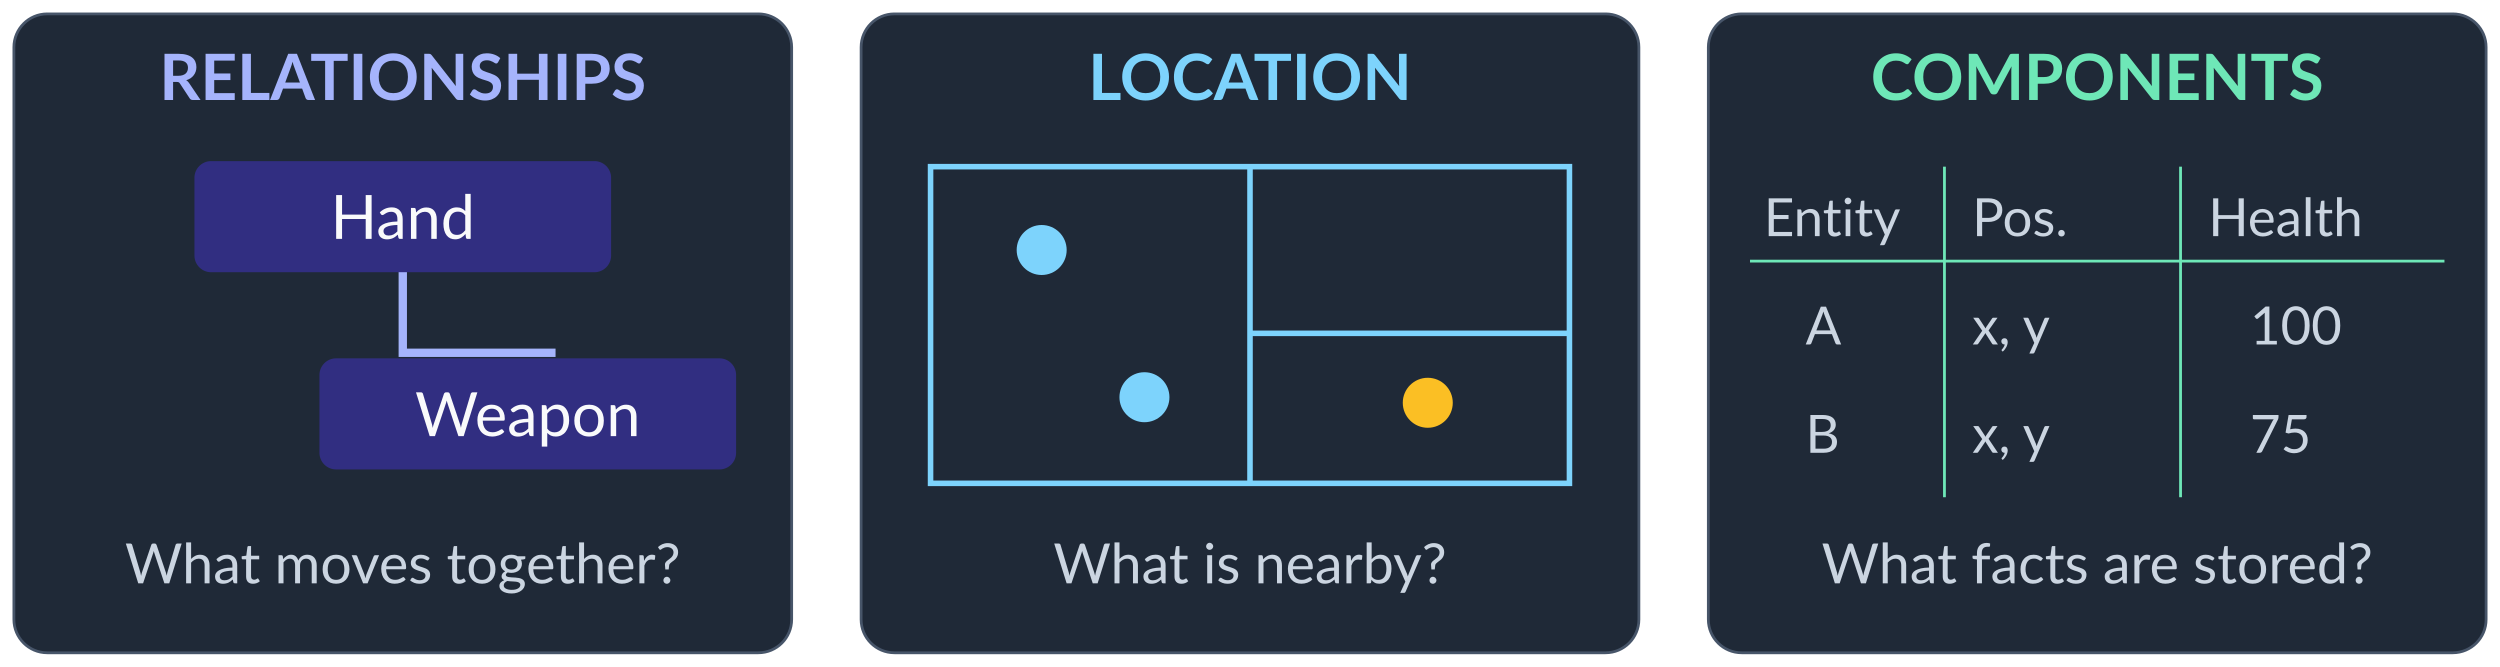
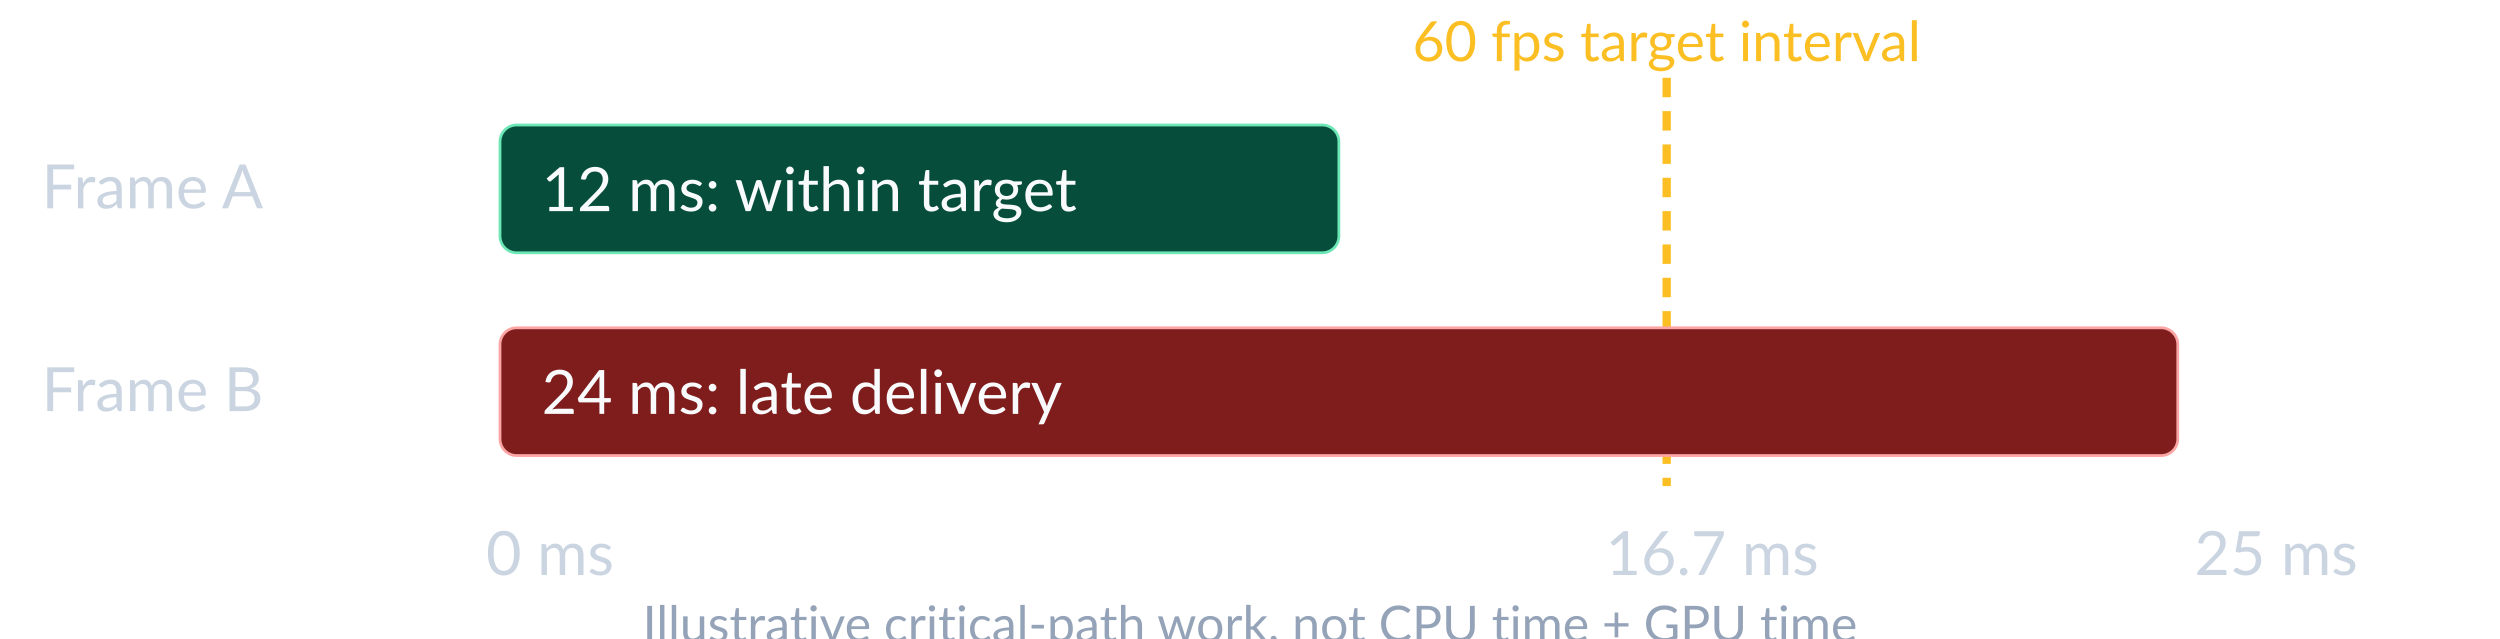
- <svg xmlns="http://www.w3.org/2000/svg" viewBox="0 0 900 240" role="img" aria-labelledby="s15-title s15-desc" font-family="Montserrat, Lato, Segoe UI, sans-serif">
-   <g fill="#1F2937" stroke="#475569">
-     <rect x="5" y="5" width="280" height="230" rx="12" />
-     <rect x="310" y="5" width="280" height="230" rx="12" />
-     <rect x="615" y="5" width="280" height="230" rx="12" />
+ <svg xmlns="http://www.w3.org/2000/svg" viewBox="0 0 900 230" role="img" aria-labelledby="s13-title s13-desc" font-family="Montserrat, Lato, Segoe UI, sans-serif">
+   <g font-size="22" fill="#CBD5E1">
+     <text x="15" y="75">Frame A</text>
+     <text x="15" y="148">Frame B</text>
+     <text x="175" y="207">0 ms</text>
+     <text x="578" y="207">16.7 ms</text>
+     <text x="790" y="207">25 ms</text>
  </g>
-   <g text-anchor="middle" font-size="23" font-weight="700">
-     <text x="145" y="36" fill="#A5B4FC">RELATIONSHIPS</text>
-     <text x="450" y="36" fill="#7DD3FC">LOCATION</text>
-     <text x="755" y="36" fill="#6EE7B7">COMPONENTS</text>
+   <path d="M600 28 V175" stroke="#FBBF24" stroke-width="3" stroke-dasharray="7 5" />
+   <rect x="180" y="45" width="302" height="46" rx="6" fill="#064E3B" stroke="#6EE7B7" />
+   <rect x="180" y="118" width="604" height="46" rx="6" fill="#7F1D1D" stroke="#FCA5A5" />
+   <g font-size="22" fill="#F9FAFB">
+     <text x="195" y="76">12 ms: within target</text>
+     <text x="195" y="149">24 ms: late delivery</text>
  </g>
-   <path d="M145 97 V127 H200" fill="none" stroke="#A5B4FC" stroke-width="3" />
-   <rect x="70" y="58" width="150" height="40" rx="6" fill="#312E81" />
-   <rect x="115" y="129" width="150" height="40" rx="6" fill="#312E81" />
-   <g fill="#F9FAFB" text-anchor="middle" font-size="22">
-     <text x="145" y="86">Hand</text>
-     <text x="190" y="157">Weapon</text>
-   </g>
-   <path d="M335 60 H565 V174 H335 Z M450 60 V174 M450 120 H565" fill="none" stroke="#7DD3FC" stroke-width="2" />
-   <circle cx="375" cy="90" r="9" fill="#7DD3FC" />
-   <circle cx="412" cy="143" r="9" fill="#7DD3FC" />
-   <circle cx="514" cy="145" r="9" fill="#FBBF24" />
-   <g fill="#CBD5E1" font-size="19">
-     <text x="635" y="85">Entity</text>
-     <text x="710" y="85">Pos.</text>
-     <text x="795" y="85">Health</text>
-     <text x="650" y="124">A</text>
-     <text x="710" y="124">x, y</text>
-     <text x="810" y="124">100</text>
-     <text x="650" y="163">B</text>
-     <text x="710" y="163">x, y</text>
-     <text x="810" y="163">75</text>
-   </g>
-   <path d="M630 94 H880 M700 60 V179 M785 60 V179" stroke="#6EE7B7" fill="none" />
-   <g fill="#CBD5E1" text-anchor="middle" font-size="20">
-     <text x="145" y="210">What moves together?</text>
-     <text x="450" y="210">What is nearby?</text>
-     <text x="755" y="210">What facts are stored?</text>
-   </g>
+   <text x="600" y="22" text-anchor="middle" font-size="20" fill="#FBBF24">60 fps target interval</text>
+   <text x="450" y="231" text-anchor="middle" font-size="18" fill="#94A3B8">Illustrative critical-path work, not CPU time + GPU time</text>
</svg>
